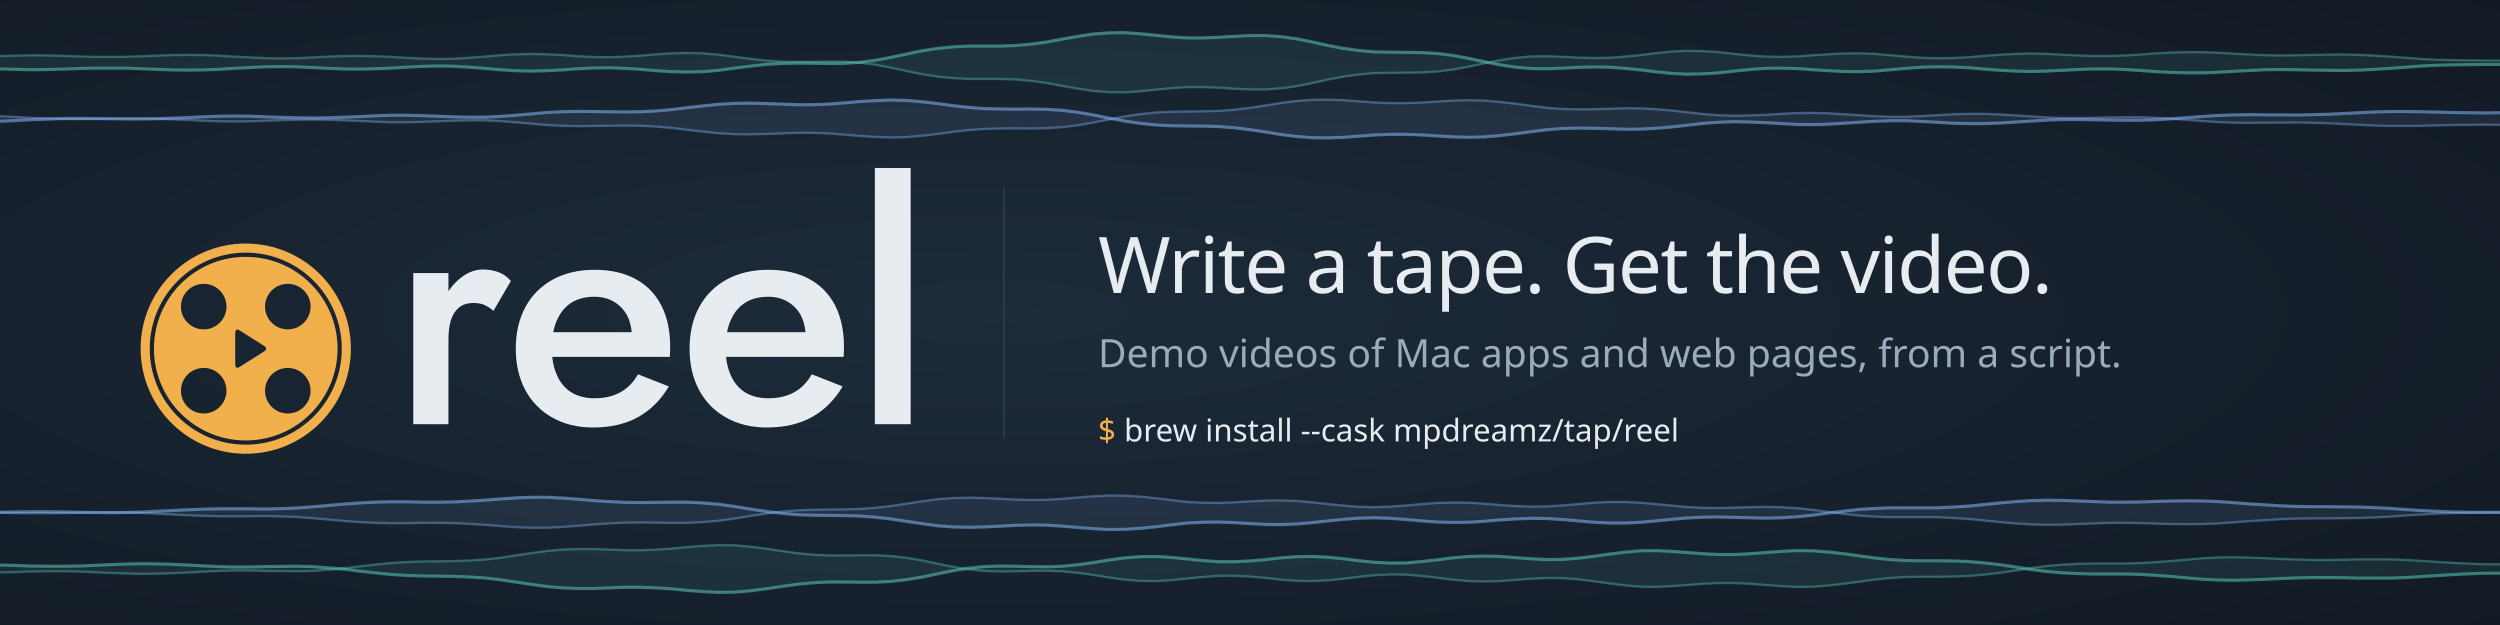
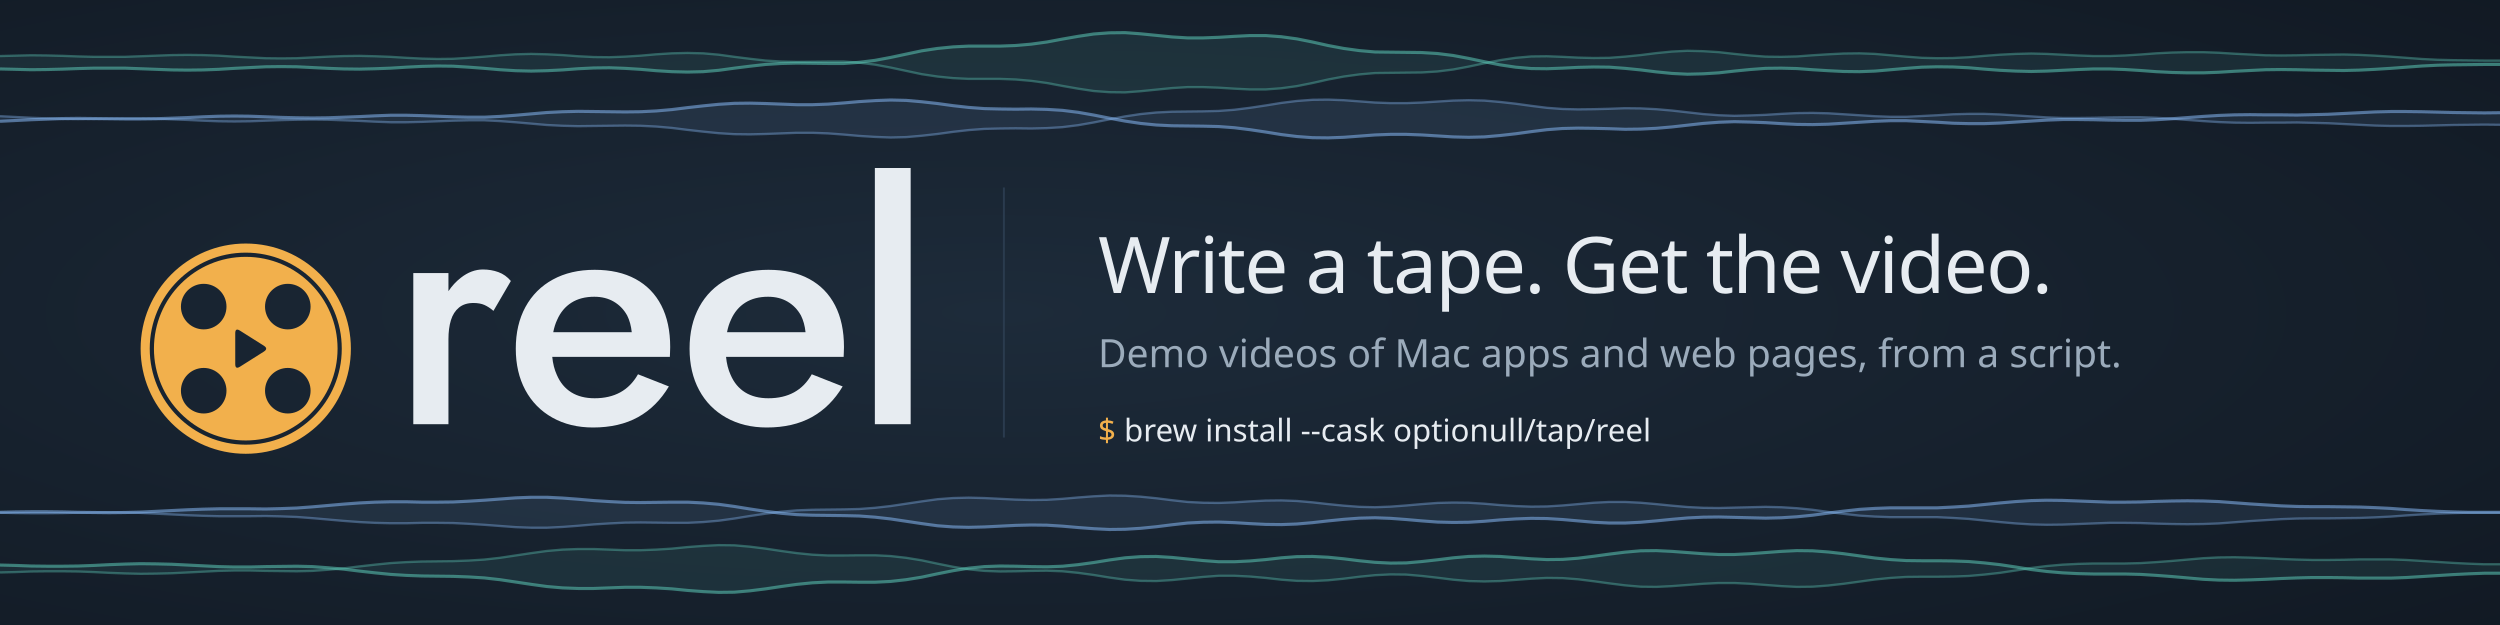
<svg xmlns="http://www.w3.org/2000/svg" viewBox="0 0 1280 320" width="1280" height="320">
  <rect width="1280" height="320" fill="#111923" />
  <radialGradient id="g" cx="0.4" cy="0.5" r="0.8">
    <stop offset="0" stop-color="#1d2b3a" />
    <stop offset="1" stop-color="#111923" />
  </radialGradient>
  <rect width="1280" height="320" fill="url(#g)" />
  <polygon points="0.0,35.3 8.0,35.5 16.0,35.7 24.0,35.6 32.0,35.4 40.0,35.1 48.0,34.9 56.0,34.9 64.0,34.9 72.0,35.2 80.0,35.5 88.0,35.8 96.0,35.9 104.0,35.8 112.0,35.5 120.0,35.0 128.0,34.6 136.0,34.2 144.0,34.1 152.0,34.2 160.0,34.6 168.0,35.0 176.0,35.3 184.0,35.4 192.0,35.2 200.0,34.9 208.0,34.4 216.0,34.0 224.0,33.8 232.0,33.9 240.0,34.4 248.0,35.0 256.0,35.7 264.0,36.2 272.0,36.4 280.0,36.2 288.0,35.8 296.0,35.2 304.0,34.8 312.0,34.7 320.0,35.0 328.0,35.5 336.0,36.2 344.0,36.7 352.0,36.9 360.0,36.7 368.0,36.0 376.0,34.9 384.0,33.9 392.0,33.0 400.0,32.5 408.0,32.3 416.0,32.4 424.0,32.5 432.0,32.5 440.0,31.9 448.0,30.9 456.0,29.4 464.0,27.7 472.0,26.0 480.0,24.8 488.0,24.0 496.0,23.6 504.0,23.6 512.0,23.6 520.0,23.3 528.0,22.6 536.0,21.5 544.0,20.0 552.0,18.6 560.0,17.4 568.0,16.8 576.0,16.7 584.0,17.3 592.0,18.1 600.0,18.9 608.0,19.4 616.0,19.4 624.0,19.1 632.0,18.6 640.0,18.2 648.0,18.2 656.0,18.8 664.0,19.9 672.0,21.5 680.0,23.3 688.0,24.8 696.0,25.9 704.0,26.6 712.0,26.7 720.0,26.8 728.0,26.9 736.0,27.4 744.0,28.4 752.0,29.9 760.0,31.6 768.0,33.2 776.0,34.4 784.0,35.1 792.0,35.2 800.0,34.9 808.0,34.5 816.0,34.3 824.0,34.4 832.0,35.0 840.0,35.8 848.0,36.8 856.0,37.6 864.0,38.0 872.0,37.8 880.0,37.3 888.0,36.4 896.0,35.6 904.0,35.0 912.0,34.9 920.0,35.1 928.0,35.7 936.0,36.2 944.0,36.6 952.0,36.7 960.0,36.4 968.0,35.7 976.0,35.0 984.0,34.4 992.0,34.2 1000.0,34.3 1008.0,34.7 1016.0,35.4 1024.0,36.0 1032.0,36.4 1040.0,36.6 1048.0,36.4 1056.0,36.0 1064.0,35.6 1072.0,35.3 1080.0,35.3 1088.0,35.6 1096.0,36.1 1104.0,36.7 1112.0,37.1 1120.0,37.3 1128.0,37.3 1136.0,37.0 1144.0,36.5 1152.0,36.1 1160.0,35.7 1168.0,35.6 1176.0,35.7 1184.0,35.9 1192.0,36.0 1200.0,36.1 1208.0,35.9 1216.0,35.5 1224.0,35.0 1232.0,34.4 1240.0,33.8 1248.0,33.4 1256.0,33.2 1264.0,33.1 1272.0,33.0 1280.0,33.0 1280.0,31.0 1272.0,31.0 1264.0,30.9 1256.0,30.8 1248.0,30.6 1240.0,30.2 1232.0,29.6 1224.0,29.0 1216.0,28.5 1208.0,28.1 1200.0,27.9 1192.0,28.0 1184.0,28.1 1176.0,28.3 1168.0,28.4 1160.0,28.3 1152.0,27.9 1144.0,27.5 1136.0,27.0 1128.0,26.7 1120.0,26.7 1112.0,26.9 1104.0,27.3 1096.0,27.9 1088.0,28.4 1080.0,28.7 1072.0,28.7 1064.0,28.4 1056.0,28.0 1048.0,27.6 1040.0,27.4 1032.0,27.6 1024.0,28.0 1016.0,28.6 1008.0,29.3 1000.0,29.7 992.0,29.8 984.0,29.6 976.0,29.0 968.0,28.3 960.0,27.6 952.0,27.3 944.0,27.4 936.0,27.8 928.0,28.3 920.0,28.9 912.0,29.1 904.0,29.0 896.0,28.4 888.0,27.6 880.0,26.7 872.0,26.2 864.0,26.0 856.0,26.4 848.0,27.2 840.0,28.2 832.0,29.0 824.0,29.6 816.0,29.7 808.0,29.5 800.0,29.1 792.0,28.8 784.0,28.9 776.0,29.6 768.0,30.8 760.0,32.4 752.0,34.1 744.0,35.6 736.0,36.6 728.0,37.1 720.0,37.2 712.0,37.3 704.0,37.4 696.0,38.1 688.0,39.2 680.0,40.7 672.0,42.5 664.0,44.1 656.0,45.2 648.0,45.8 640.0,45.8 632.0,45.4 624.0,44.9 616.0,44.6 608.0,44.6 600.0,45.1 592.0,45.9 584.0,46.7 576.0,47.3 568.0,47.2 560.0,46.6 552.0,45.4 544.0,44.0 536.0,42.5 528.0,41.4 520.0,40.7 512.0,40.4 504.0,40.4 496.0,40.4 488.0,40.0 480.0,39.2 472.0,38.0 464.0,36.3 456.0,34.6 448.0,33.1 440.0,32.1 432.0,31.5 424.0,31.5 416.0,31.6 408.0,31.7 400.0,31.5 392.0,31.0 384.0,30.1 376.0,29.1 368.0,28.0 360.0,27.3 352.0,27.1 344.0,27.3 336.0,27.8 328.0,28.5 320.0,29.0 312.0,29.3 304.0,29.2 296.0,28.8 288.0,28.2 280.0,27.8 272.0,27.6 264.0,27.8 256.0,28.3 248.0,29.0 240.0,29.6 232.0,30.1 224.0,30.2 216.0,30.0 208.0,29.6 200.0,29.1 192.0,28.8 184.0,28.6 176.0,28.7 168.0,29.0 160.0,29.4 152.0,29.8 144.0,29.9 136.0,29.8 128.0,29.4 120.0,29.0 112.0,28.5 104.0,28.2 96.0,28.1 88.0,28.2 80.0,28.5 72.0,28.8 64.0,29.1 56.0,29.1 48.0,29.1 40.0,28.9 32.0,28.6 24.0,28.4 16.0,28.3 8.0,28.5 0.0,28.7" fill="#5CC8B6" fill-opacity="0.099" />
  <polyline points="0.0,35.3 8.0,35.5 16.0,35.7 24.0,35.6 32.0,35.4 40.0,35.1 48.0,34.9 56.0,34.9 64.0,34.9 72.0,35.2 80.0,35.5 88.0,35.8 96.0,35.9 104.0,35.8 112.0,35.5 120.0,35.0 128.0,34.6 136.0,34.2 144.0,34.1 152.0,34.2 160.0,34.6 168.0,35.0 176.0,35.3 184.0,35.4 192.0,35.2 200.0,34.9 208.0,34.4 216.0,34.0 224.0,33.8 232.0,33.9 240.0,34.4 248.0,35.0 256.0,35.7 264.0,36.2 272.0,36.4 280.0,36.2 288.0,35.8 296.0,35.2 304.0,34.8 312.0,34.7 320.0,35.0 328.0,35.5 336.0,36.2 344.0,36.7 352.0,36.9 360.0,36.7 368.0,36.0 376.0,34.9 384.0,33.9 392.0,33.0 400.0,32.5 408.0,32.3 416.0,32.4 424.0,32.5 432.0,32.5 440.0,31.9 448.0,30.9 456.0,29.4 464.0,27.7 472.0,26.0 480.0,24.8 488.0,24.0 496.0,23.6 504.0,23.6 512.0,23.6 520.0,23.3 528.0,22.6 536.0,21.5 544.0,20.0 552.0,18.6 560.0,17.4 568.0,16.8 576.0,16.7 584.0,17.3 592.0,18.1 600.0,18.9 608.0,19.4 616.0,19.4 624.0,19.1 632.0,18.6 640.0,18.2 648.0,18.2 656.0,18.8 664.0,19.9 672.0,21.5 680.0,23.3 688.0,24.8 696.0,25.9 704.0,26.6 712.0,26.7 720.0,26.8 728.0,26.9 736.0,27.4 744.0,28.4 752.0,29.9 760.0,31.6 768.0,33.2 776.0,34.4 784.0,35.1 792.0,35.2 800.0,34.9 808.0,34.5 816.0,34.3 824.0,34.4 832.0,35.0 840.0,35.8 848.0,36.8 856.0,37.6 864.0,38.0 872.0,37.8 880.0,37.3 888.0,36.4 896.0,35.6 904.0,35.0 912.0,34.9 920.0,35.1 928.0,35.7 936.0,36.2 944.0,36.6 952.0,36.7 960.0,36.4 968.0,35.7 976.0,35.0 984.0,34.4 992.0,34.2 1000.0,34.3 1008.0,34.7 1016.0,35.4 1024.0,36.0 1032.0,36.4 1040.0,36.6 1048.0,36.4 1056.0,36.0 1064.0,35.6 1072.0,35.3 1080.0,35.3 1088.0,35.6 1096.0,36.1 1104.0,36.7 1112.0,37.1 1120.0,37.3 1128.0,37.3 1136.0,37.0 1144.0,36.5 1152.0,36.1 1160.0,35.7 1168.0,35.6 1176.0,35.7 1184.0,35.9 1192.0,36.0 1200.0,36.1 1208.0,35.9 1216.0,35.5 1224.0,35.0 1232.0,34.4 1240.0,33.8 1248.0,33.4 1256.0,33.2 1264.0,33.1 1272.0,33.0 1280.0,33.0" fill="none" stroke="#5CC8B6" stroke-opacity="0.55" stroke-width="1.6" />
  <polyline points="0.0,28.7 8.0,28.5 16.0,28.3 24.0,28.4 32.0,28.6 40.0,28.9 48.0,29.1 56.0,29.1 64.0,29.1 72.0,28.8 80.0,28.5 88.0,28.2 96.0,28.1 104.0,28.2 112.0,28.5 120.0,29.0 128.0,29.4 136.0,29.8 144.0,29.9 152.0,29.8 160.0,29.4 168.0,29.0 176.0,28.7 184.0,28.6 192.0,28.8 200.0,29.1 208.0,29.6 216.0,30.0 224.0,30.2 232.0,30.1 240.0,29.6 248.0,29.0 256.0,28.3 264.0,27.8 272.0,27.6 280.0,27.8 288.0,28.2 296.0,28.8 304.0,29.2 312.0,29.3 320.0,29.0 328.0,28.5 336.0,27.8 344.0,27.3 352.0,27.1 360.0,27.3 368.0,28.0 376.0,29.1 384.0,30.1 392.0,31.0 400.0,31.5 408.0,31.7 416.0,31.6 424.0,31.5 432.0,31.5 440.0,32.1 448.0,33.1 456.0,34.6 464.0,36.3 472.0,38.0 480.0,39.2 488.0,40.0 496.0,40.4 504.0,40.4 512.0,40.4 520.0,40.7 528.0,41.4 536.0,42.5 544.0,44.0 552.0,45.4 560.0,46.6 568.0,47.2 576.0,47.3 584.0,46.7 592.0,45.9 600.0,45.1 608.0,44.6 616.0,44.6 624.0,44.9 632.0,45.4 640.0,45.8 648.0,45.8 656.0,45.2 664.0,44.1 672.0,42.5 680.0,40.7 688.0,39.2 696.0,38.1 704.0,37.4 712.0,37.3 720.0,37.2 728.0,37.1 736.0,36.6 744.0,35.6 752.0,34.1 760.0,32.4 768.0,30.8 776.0,29.6 784.0,28.9 792.0,28.8 800.0,29.1 808.0,29.5 816.0,29.7 824.0,29.6 832.0,29.0 840.0,28.2 848.0,27.2 856.0,26.4 864.0,26.0 872.0,26.2 880.0,26.7 888.0,27.6 896.0,28.4 904.0,29.0 912.0,29.1 920.0,28.9 928.0,28.3 936.0,27.8 944.0,27.4 952.0,27.3 960.0,27.6 968.0,28.3 976.0,29.0 984.0,29.6 992.0,29.8 1000.0,29.7 1008.0,29.3 1016.0,28.6 1024.0,28.0 1032.0,27.6 1040.0,27.4 1048.0,27.6 1056.0,28.0 1064.0,28.4 1072.0,28.7 1080.0,28.7 1088.0,28.4 1096.0,27.9 1104.0,27.3 1112.0,26.9 1120.0,26.7 1128.0,26.7 1136.0,27.0 1144.0,27.5 1152.0,27.9 1160.0,28.3 1168.0,28.4 1176.0,28.3 1184.0,28.1 1192.0,28.0 1200.0,27.9 1208.0,28.1 1216.0,28.5 1224.0,29.0 1232.0,29.6 1240.0,30.2 1248.0,30.6 1256.0,30.8 1264.0,30.9 1272.0,31.0 1280.0,31.0" fill="none" stroke="#5CC8B6" stroke-opacity="0.39" stroke-width="1.2" />
  <polygon points="0.0,62.1 8.0,61.7 16.0,61.3 24.0,61.0 32.0,60.7 40.0,60.6 48.0,60.7 56.0,60.8 64.0,60.9 72.0,60.9 80.0,60.8 88.0,60.5 96.0,60.2 104.0,59.8 112.0,59.5 120.0,59.4 128.0,59.5 136.0,59.8 144.0,60.1 152.0,60.3 160.0,60.4 168.0,60.3 176.0,60.0 184.0,59.7 192.0,59.3 200.0,59.0 208.0,59.0 216.0,59.2 224.0,59.5 232.0,59.8 240.0,60.0 248.0,60.0 256.0,59.6 264.0,59.0 272.0,58.3 280.0,57.6 288.0,57.2 296.0,57.0 304.0,57.1 312.0,57.2 320.0,57.3 328.0,57.2 336.0,56.8 344.0,56.1 352.0,55.1 360.0,54.2 368.0,53.4 376.0,52.9 384.0,52.8 392.0,53.0 400.0,53.3 408.0,53.6 416.0,53.6 424.0,53.3 432.0,52.7 440.0,52.0 448.0,51.5 456.0,51.2 464.0,51.4 472.0,52.1 480.0,53.0 488.0,54.1 496.0,55.0 504.0,55.6 512.0,55.8 520.0,55.9 528.0,55.8 536.0,56.0 544.0,56.5 552.0,57.5 560.0,58.9 568.0,60.5 576.0,62.0 584.0,63.2 592.0,64.0 600.0,64.4 608.0,64.5 616.0,64.6 624.0,64.8 632.0,65.4 640.0,66.4 648.0,67.6 656.0,68.9 664.0,69.9 672.0,70.5 680.0,70.6 688.0,70.3 696.0,69.7 704.0,69.1 712.0,68.8 720.0,68.8 728.0,69.1 736.0,69.6 744.0,70.1 752.0,70.3 760.0,70.1 768.0,69.4 776.0,68.5 784.0,67.4 792.0,66.4 800.0,65.8 808.0,65.6 816.0,65.7 824.0,65.9 832.0,66.2 840.0,66.1 848.0,65.7 856.0,65.0 864.0,64.1 872.0,63.2 880.0,62.6 888.0,62.3 896.0,62.5 904.0,62.8 912.0,63.3 920.0,63.7 928.0,63.8 936.0,63.6 944.0,63.1 952.0,62.6 960.0,62.1 968.0,61.8 976.0,61.8 984.0,62.2 992.0,62.6 1000.0,63.1 1008.0,63.3 1016.0,63.3 1024.0,63.0 1032.0,62.5 1040.0,62.0 1048.0,61.5 1056.0,61.2 1064.0,61.2 1072.0,61.3 1080.0,61.5 1088.0,61.6 1096.0,61.6 1104.0,61.3 1112.0,60.8 1120.0,60.2 1128.0,59.6 1136.0,59.1 1144.0,58.8 1152.0,58.7 1160.0,58.8 1168.0,58.8 1176.0,58.9 1184.0,58.7 1192.0,58.5 1200.0,58.1 1208.0,57.7 1216.0,57.3 1224.0,57.1 1232.0,57.1 1240.0,57.2 1248.0,57.4 1256.0,57.6 1264.0,57.7 1272.0,57.8 1280.0,57.7 1280.0,63.9 1272.0,63.8 1264.0,63.9 1256.0,64.0 1248.0,64.2 1240.0,64.4 1232.0,64.5 1224.0,64.5 1216.0,64.3 1208.0,63.9 1200.0,63.5 1192.0,63.1 1184.0,62.9 1176.0,62.7 1168.0,62.8 1160.0,62.8 1152.0,62.9 1144.0,62.8 1136.0,62.5 1128.0,62.0 1120.0,61.4 1112.0,60.8 1104.0,60.3 1096.0,60.0 1088.0,60.0 1080.0,60.1 1072.0,60.3 1064.0,60.4 1056.0,60.4 1048.0,60.1 1040.0,59.6 1032.0,59.1 1024.0,58.6 1016.0,58.3 1008.0,58.3 1000.0,58.5 992.0,59.0 984.0,59.4 976.0,59.8 968.0,59.8 960.0,59.5 952.0,59.0 944.0,58.5 936.0,58.0 928.0,57.8 920.0,57.9 912.0,58.3 904.0,58.8 896.0,59.1 888.0,59.3 880.0,59.0 872.0,58.4 864.0,57.5 856.0,56.6 848.0,55.9 840.0,55.5 832.0,55.4 824.0,55.7 816.0,55.9 808.0,56.0 800.0,55.8 792.0,55.2 784.0,54.2 776.0,53.1 768.0,52.2 760.0,51.5 752.0,51.3 744.0,51.5 736.0,52.0 728.0,52.5 720.0,52.8 712.0,52.8 704.0,52.5 696.0,51.9 688.0,51.3 680.0,51.0 672.0,51.1 664.0,51.7 656.0,52.7 648.0,54.0 640.0,55.2 632.0,56.2 624.0,56.8 616.0,57.0 608.0,57.1 600.0,57.2 592.0,57.6 584.0,58.4 576.0,59.6 568.0,61.1 560.0,62.7 552.0,64.1 544.0,65.1 536.0,65.6 528.0,65.8 520.0,65.7 512.0,65.8 504.0,66.0 496.0,66.6 488.0,67.5 480.0,68.6 472.0,69.5 464.0,70.2 456.0,70.4 448.0,70.1 440.0,69.6 432.0,68.9 424.0,68.3 416.0,68.0 408.0,68.0 400.0,68.3 392.0,68.6 384.0,68.8 376.0,68.7 368.0,68.2 360.0,67.4 352.0,66.5 344.0,65.5 336.0,64.8 328.0,64.4 320.0,64.3 312.0,64.4 304.0,64.5 296.0,64.6 288.0,64.4 280.0,64.0 272.0,63.3 264.0,62.6 256.0,62.0 248.0,61.6 240.0,61.6 232.0,61.8 224.0,62.1 216.0,62.4 208.0,62.6 200.0,62.6 192.0,62.3 184.0,61.9 176.0,61.6 168.0,61.3 160.0,61.2 152.0,61.3 144.0,61.5 136.0,61.8 128.0,62.1 120.0,62.2 112.0,62.1 104.0,61.8 96.0,61.4 88.0,61.1 80.0,60.8 72.0,60.7 64.0,60.7 56.0,60.8 48.0,60.9 40.0,61.0 32.0,60.9 24.0,60.6 16.0,60.3 8.0,59.9 0.0,59.5" fill="#86B6F2" fill-opacity="0.099" />
  <polyline points="0.0,62.1 8.0,61.7 16.0,61.3 24.0,61.0 32.0,60.7 40.0,60.6 48.0,60.7 56.0,60.8 64.0,60.9 72.0,60.9 80.0,60.8 88.0,60.5 96.0,60.2 104.0,59.8 112.0,59.5 120.0,59.4 128.0,59.5 136.0,59.8 144.0,60.1 152.0,60.3 160.0,60.4 168.0,60.3 176.0,60.0 184.0,59.7 192.0,59.3 200.0,59.0 208.0,59.0 216.0,59.2 224.0,59.5 232.0,59.8 240.0,60.0 248.0,60.0 256.0,59.6 264.0,59.0 272.0,58.3 280.0,57.6 288.0,57.2 296.0,57.0 304.0,57.1 312.0,57.2 320.0,57.3 328.0,57.2 336.0,56.8 344.0,56.1 352.0,55.1 360.0,54.2 368.0,53.4 376.0,52.9 384.0,52.8 392.0,53.0 400.0,53.3 408.0,53.6 416.0,53.6 424.0,53.3 432.0,52.7 440.0,52.0 448.0,51.5 456.0,51.2 464.0,51.4 472.0,52.1 480.0,53.0 488.0,54.1 496.0,55.0 504.0,55.6 512.0,55.8 520.0,55.9 528.0,55.8 536.0,56.0 544.0,56.5 552.0,57.5 560.0,58.9 568.0,60.5 576.0,62.0 584.0,63.2 592.0,64.0 600.0,64.4 608.0,64.5 616.0,64.6 624.0,64.8 632.0,65.4 640.0,66.4 648.0,67.6 656.0,68.9 664.0,69.9 672.0,70.5 680.0,70.6 688.0,70.3 696.0,69.7 704.0,69.1 712.0,68.8 720.0,68.8 728.0,69.1 736.0,69.6 744.0,70.1 752.0,70.3 760.0,70.1 768.0,69.4 776.0,68.5 784.0,67.4 792.0,66.4 800.0,65.8 808.0,65.6 816.0,65.7 824.0,65.9 832.0,66.2 840.0,66.1 848.0,65.7 856.0,65.0 864.0,64.1 872.0,63.2 880.0,62.6 888.0,62.3 896.0,62.5 904.0,62.8 912.0,63.3 920.0,63.7 928.0,63.8 936.0,63.6 944.0,63.1 952.0,62.6 960.0,62.1 968.0,61.8 976.0,61.8 984.0,62.2 992.0,62.6 1000.0,63.1 1008.0,63.3 1016.0,63.3 1024.0,63.0 1032.0,62.5 1040.0,62.0 1048.0,61.5 1056.0,61.2 1064.0,61.2 1072.0,61.3 1080.0,61.5 1088.0,61.6 1096.0,61.6 1104.0,61.3 1112.0,60.8 1120.0,60.2 1128.0,59.6 1136.0,59.1 1144.0,58.8 1152.0,58.7 1160.0,58.8 1168.0,58.8 1176.0,58.9 1184.0,58.7 1192.0,58.5 1200.0,58.1 1208.0,57.7 1216.0,57.3 1224.0,57.1 1232.0,57.1 1240.0,57.2 1248.0,57.4 1256.0,57.6 1264.0,57.7 1272.0,57.8 1280.0,57.7" fill="none" stroke="#86B6F2" stroke-opacity="0.55" stroke-width="1.6" />
  <polyline points="0.0,59.5 8.0,59.9 16.0,60.3 24.0,60.6 32.0,60.9 40.0,61.0 48.0,60.9 56.0,60.8 64.0,60.7 72.0,60.7 80.0,60.8 88.0,61.1 96.0,61.4 104.0,61.8 112.0,62.1 120.0,62.2 128.0,62.1 136.0,61.8 144.0,61.5 152.0,61.3 160.0,61.2 168.0,61.3 176.0,61.6 184.0,61.9 192.0,62.3 200.0,62.6 208.0,62.6 216.0,62.4 224.0,62.1 232.0,61.8 240.0,61.6 248.0,61.6 256.0,62.0 264.0,62.6 272.0,63.3 280.0,64.0 288.0,64.4 296.0,64.6 304.0,64.5 312.0,64.4 320.0,64.3 328.0,64.4 336.0,64.8 344.0,65.5 352.0,66.5 360.0,67.4 368.0,68.2 376.0,68.7 384.0,68.8 392.0,68.6 400.0,68.3 408.0,68.0 416.0,68.0 424.0,68.3 432.0,68.9 440.0,69.6 448.0,70.1 456.0,70.4 464.0,70.2 472.0,69.5 480.0,68.6 488.0,67.5 496.0,66.6 504.0,66.0 512.0,65.8 520.0,65.7 528.0,65.8 536.0,65.6 544.0,65.1 552.0,64.1 560.0,62.7 568.0,61.1 576.0,59.6 584.0,58.4 592.0,57.6 600.0,57.2 608.0,57.1 616.0,57.0 624.0,56.8 632.0,56.2 640.0,55.2 648.0,54.0 656.0,52.7 664.0,51.7 672.0,51.1 680.0,51.0 688.0,51.3 696.0,51.9 704.0,52.5 712.0,52.8 720.0,52.8 728.0,52.5 736.0,52.0 744.0,51.5 752.0,51.3 760.0,51.5 768.0,52.2 776.0,53.1 784.0,54.2 792.0,55.2 800.0,55.8 808.0,56.0 816.0,55.9 824.0,55.7 832.0,55.4 840.0,55.5 848.0,55.9 856.0,56.6 864.0,57.5 872.0,58.4 880.0,59.0 888.0,59.3 896.0,59.1 904.0,58.8 912.0,58.3 920.0,57.9 928.0,57.8 936.0,58.0 944.0,58.5 952.0,59.0 960.0,59.5 968.0,59.8 976.0,59.8 984.0,59.4 992.0,59.0 1000.0,58.5 1008.0,58.3 1016.0,58.3 1024.0,58.6 1032.0,59.1 1040.0,59.6 1048.0,60.1 1056.0,60.4 1064.0,60.4 1072.0,60.3 1080.0,60.1 1088.0,60.0 1096.0,60.0 1104.0,60.3 1112.0,60.8 1120.0,61.4 1128.0,62.0 1136.0,62.5 1144.0,62.8 1152.0,62.9 1160.0,62.8 1168.0,62.8 1176.0,62.7 1184.0,62.9 1192.0,63.1 1200.0,63.5 1208.0,63.9 1216.0,64.3 1224.0,64.5 1232.0,64.5 1240.0,64.4 1248.0,64.2 1256.0,64.0 1264.0,63.9 1272.0,63.8 1280.0,63.9" fill="none" stroke="#86B6F2" stroke-opacity="0.39" stroke-width="1.2" />
  <polygon points="0.0,262.3 8.0,262.1 16.0,262.0 24.0,262.0 32.0,262.1 40.0,262.3 48.0,262.4 56.0,262.5 64.0,262.4 72.0,262.2 80.0,261.8 88.0,261.4 96.0,261.0 104.0,260.7 112.0,260.5 120.0,260.5 128.0,260.5 136.0,260.6 144.0,260.4 152.0,260.1 160.0,259.5 168.0,258.8 176.0,258.1 184.0,257.5 192.0,257.1 200.0,256.9 208.0,256.9 216.0,257.1 224.0,257.1 232.0,257.0 240.0,256.6 248.0,256.1 256.0,255.5 264.0,254.9 272.0,254.6 280.0,254.6 288.0,255.0 296.0,255.6 304.0,256.3 312.0,256.8 320.0,257.2 328.0,257.3 336.0,257.2 344.0,257.1 352.0,257.1 360.0,257.5 368.0,258.2 376.0,259.3 384.0,260.6 392.0,261.8 400.0,262.8 408.0,263.5 416.0,263.8 424.0,263.9 432.0,264.0 440.0,264.2 448.0,264.8 456.0,265.7 464.0,266.9 472.0,268.1 480.0,269.2 488.0,269.8 496.0,270.0 504.0,269.8 512.0,269.4 520.0,269.0 528.0,268.8 536.0,268.9 544.0,269.4 552.0,270.1 560.0,270.7 568.0,271.1 576.0,271.0 584.0,270.5 592.0,269.7 600.0,268.7 608.0,267.8 616.0,267.4 624.0,267.3 632.0,267.6 640.0,268.1 648.0,268.5 656.0,268.6 664.0,268.3 672.0,267.6 680.0,266.7 688.0,265.9 696.0,265.3 704.0,265.1 712.0,265.4 720.0,266.0 728.0,266.7 736.0,267.3 744.0,267.5 752.0,267.4 760.0,266.9 768.0,266.2 776.0,265.7 784.0,265.4 792.0,265.5 800.0,266.0 808.0,266.7 816.0,267.4 824.0,267.8 832.0,267.8 840.0,267.4 848.0,266.7 856.0,265.9 864.0,265.2 872.0,264.8 880.0,264.7 888.0,264.9 896.0,265.1 904.0,265.3 912.0,265.1 920.0,264.6 928.0,263.8 936.0,262.7 944.0,261.7 952.0,260.8 960.0,260.3 968.0,260.0 976.0,260.0 984.0,260.0 992.0,260.0 1000.0,259.6 1008.0,259.1 1016.0,258.3 1024.0,257.5 1032.0,256.8 1040.0,256.3 1048.0,256.1 1056.0,256.2 1064.0,256.5 1072.0,256.8 1080.0,257.1 1088.0,257.1 1096.0,257.0 1104.0,256.7 1112.0,256.5 1120.0,256.4 1128.0,256.5 1136.0,256.8 1144.0,257.4 1152.0,258.0 1160.0,258.5 1168.0,259.0 1176.0,259.3 1184.0,259.4 1192.0,259.4 1200.0,259.5 1208.0,259.6 1216.0,259.9 1224.0,260.3 1232.0,260.9 1240.0,261.4 1248.0,261.8 1256.0,262.1 1264.0,262.3 1272.0,262.3 1280.0,262.3 1280.0,262.5 1272.0,262.5 1264.0,262.5 1256.0,262.7 1248.0,263.0 1240.0,263.4 1232.0,263.9 1224.0,264.5 1216.0,264.9 1208.0,265.2 1200.0,265.3 1192.0,265.4 1184.0,265.4 1176.0,265.5 1168.0,265.8 1160.0,266.3 1152.0,266.8 1144.0,267.4 1136.0,268.0 1128.0,268.3 1120.0,268.4 1112.0,268.3 1104.0,268.1 1096.0,267.8 1088.0,267.7 1080.0,267.7 1072.0,268.0 1064.0,268.3 1056.0,268.6 1048.0,268.7 1040.0,268.5 1032.0,268.0 1024.0,267.3 1016.0,266.5 1008.0,265.7 1000.0,265.2 992.0,264.8 984.0,264.8 976.0,264.8 968.0,264.8 960.0,264.5 952.0,264.0 944.0,263.1 936.0,262.1 928.0,261.0 920.0,260.2 912.0,259.7 904.0,259.5 896.0,259.7 888.0,259.9 880.0,260.1 872.0,260.0 864.0,259.6 856.0,258.9 848.0,258.1 840.0,257.4 832.0,257.0 824.0,257.0 816.0,257.4 808.0,258.1 800.0,258.8 792.0,259.3 784.0,259.4 776.0,259.1 768.0,258.6 760.0,257.9 752.0,257.4 744.0,257.3 736.0,257.5 728.0,258.1 720.0,258.8 712.0,259.4 704.0,259.7 696.0,259.5 688.0,258.9 680.0,258.1 672.0,257.2 664.0,256.5 656.0,256.2 648.0,256.3 640.0,256.7 632.0,257.2 624.0,257.5 616.0,257.4 608.0,257.0 600.0,256.1 592.0,255.1 584.0,254.3 576.0,253.8 568.0,253.7 560.0,254.1 552.0,254.7 544.0,255.4 536.0,255.9 528.0,256.0 520.0,255.8 512.0,255.4 504.0,255.0 496.0,254.8 488.0,255.0 480.0,255.6 472.0,256.7 464.0,257.9 456.0,259.1 448.0,260.0 440.0,260.6 432.0,260.8 424.0,260.9 416.0,261.0 408.0,261.3 400.0,262.0 392.0,263.0 384.0,264.2 376.0,265.5 368.0,266.6 360.0,267.3 352.0,267.7 344.0,267.7 336.0,267.6 328.0,267.5 320.0,267.6 312.0,268.0 304.0,268.5 296.0,269.2 288.0,269.8 280.0,270.2 272.0,270.2 264.0,269.9 256.0,269.3 248.0,268.7 240.0,268.2 232.0,267.8 224.0,267.7 216.0,267.7 208.0,267.9 200.0,267.9 192.0,267.7 184.0,267.3 176.0,266.7 168.0,266.0 160.0,265.3 152.0,264.7 144.0,264.4 136.0,264.2 128.0,264.3 120.0,264.3 112.0,264.3 104.0,264.1 96.0,263.8 88.0,263.4 80.0,263.0 72.0,262.6 64.0,262.4 56.0,262.3 48.0,262.4 40.0,262.5 32.0,262.7 24.0,262.8 16.0,262.8 8.0,262.7 0.0,262.5" fill="#86B6F2" fill-opacity="0.099" />
  <polyline points="0.0,262.3 8.0,262.1 16.0,262.0 24.0,262.0 32.0,262.1 40.0,262.3 48.0,262.4 56.0,262.5 64.0,262.4 72.0,262.2 80.0,261.8 88.0,261.4 96.0,261.0 104.0,260.7 112.0,260.5 120.0,260.5 128.0,260.5 136.0,260.6 144.0,260.4 152.0,260.1 160.0,259.5 168.0,258.8 176.0,258.1 184.0,257.5 192.0,257.1 200.0,256.9 208.0,256.9 216.0,257.1 224.0,257.1 232.0,257.0 240.0,256.6 248.0,256.1 256.0,255.5 264.0,254.9 272.0,254.6 280.0,254.6 288.0,255.0 296.0,255.6 304.0,256.3 312.0,256.8 320.0,257.2 328.0,257.3 336.0,257.2 344.0,257.1 352.0,257.1 360.0,257.5 368.0,258.2 376.0,259.3 384.0,260.6 392.0,261.8 400.0,262.8 408.0,263.5 416.0,263.8 424.0,263.9 432.0,264.0 440.0,264.2 448.0,264.8 456.0,265.7 464.0,266.9 472.0,268.1 480.0,269.2 488.0,269.8 496.0,270.0 504.0,269.8 512.0,269.4 520.0,269.0 528.0,268.8 536.0,268.9 544.0,269.4 552.0,270.1 560.0,270.7 568.0,271.1 576.0,271.0 584.0,270.5 592.0,269.7 600.0,268.7 608.0,267.8 616.0,267.4 624.0,267.3 632.0,267.6 640.0,268.1 648.0,268.5 656.0,268.6 664.0,268.3 672.0,267.6 680.0,266.7 688.0,265.9 696.0,265.3 704.0,265.1 712.0,265.4 720.0,266.0 728.0,266.7 736.0,267.3 744.0,267.5 752.0,267.4 760.0,266.9 768.0,266.2 776.0,265.7 784.0,265.4 792.0,265.5 800.0,266.0 808.0,266.7 816.0,267.4 824.0,267.8 832.0,267.8 840.0,267.4 848.0,266.7 856.0,265.9 864.0,265.2 872.0,264.8 880.0,264.7 888.0,264.9 896.0,265.1 904.0,265.3 912.0,265.1 920.0,264.6 928.0,263.8 936.0,262.7 944.0,261.7 952.0,260.8 960.0,260.3 968.0,260.0 976.0,260.0 984.0,260.0 992.0,260.0 1000.0,259.6 1008.0,259.1 1016.0,258.3 1024.0,257.5 1032.0,256.8 1040.0,256.3 1048.0,256.1 1056.0,256.2 1064.0,256.5 1072.0,256.8 1080.0,257.1 1088.0,257.1 1096.0,257.0 1104.0,256.7 1112.0,256.5 1120.0,256.4 1128.0,256.5 1136.0,256.8 1144.0,257.4 1152.0,258.0 1160.0,258.5 1168.0,259.0 1176.0,259.3 1184.0,259.4 1192.0,259.4 1200.0,259.5 1208.0,259.6 1216.0,259.9 1224.0,260.3 1232.0,260.9 1240.0,261.4 1248.0,261.8 1256.0,262.1 1264.0,262.3 1272.0,262.3 1280.0,262.3" fill="none" stroke="#86B6F2" stroke-opacity="0.55" stroke-width="1.6" />
  <polyline points="0.0,262.5 8.0,262.7 16.0,262.8 24.0,262.8 32.0,262.7 40.0,262.5 48.0,262.4 56.0,262.3 64.0,262.4 72.0,262.6 80.0,263.0 88.0,263.4 96.0,263.8 104.0,264.1 112.0,264.3 120.0,264.3 128.0,264.3 136.0,264.2 144.0,264.4 152.0,264.7 160.0,265.3 168.0,266.0 176.0,266.7 184.0,267.3 192.0,267.7 200.0,267.9 208.0,267.9 216.0,267.7 224.0,267.7 232.0,267.8 240.0,268.2 248.0,268.7 256.0,269.3 264.0,269.9 272.0,270.2 280.0,270.2 288.0,269.8 296.0,269.2 304.0,268.5 312.0,268.0 320.0,267.6 328.0,267.5 336.0,267.6 344.0,267.7 352.0,267.7 360.0,267.3 368.0,266.6 376.0,265.5 384.0,264.2 392.0,263.0 400.0,262.0 408.0,261.3 416.0,261.0 424.0,260.9 432.0,260.8 440.0,260.6 448.0,260.0 456.0,259.1 464.0,257.9 472.0,256.7 480.0,255.6 488.0,255.0 496.0,254.8 504.0,255.0 512.0,255.4 520.0,255.8 528.0,256.0 536.0,255.9 544.0,255.4 552.0,254.7 560.0,254.1 568.0,253.7 576.0,253.8 584.0,254.3 592.0,255.1 600.0,256.1 608.0,257.0 616.0,257.4 624.0,257.5 632.0,257.2 640.0,256.7 648.0,256.3 656.0,256.2 664.0,256.5 672.0,257.2 680.0,258.1 688.0,258.9 696.0,259.5 704.0,259.7 712.0,259.4 720.0,258.8 728.0,258.1 736.0,257.5 744.0,257.3 752.0,257.4 760.0,257.9 768.0,258.6 776.0,259.1 784.0,259.4 792.0,259.3 800.0,258.8 808.0,258.1 816.0,257.4 824.0,257.0 832.0,257.0 840.0,257.4 848.0,258.1 856.0,258.9 864.0,259.6 872.0,260.0 880.0,260.1 888.0,259.9 896.0,259.7 904.0,259.5 912.0,259.7 920.0,260.2 928.0,261.0 936.0,262.1 944.0,263.1 952.0,264.0 960.0,264.5 968.0,264.8 976.0,264.8 984.0,264.8 992.0,264.8 1000.0,265.2 1008.0,265.7 1016.0,266.5 1024.0,267.3 1032.0,268.0 1040.0,268.5 1048.0,268.7 1056.0,268.6 1064.0,268.3 1072.0,268.0 1080.0,267.7 1088.0,267.7 1096.0,267.8 1104.0,268.1 1112.0,268.3 1120.0,268.4 1128.0,268.3 1136.0,268.0 1144.0,267.4 1152.0,266.8 1160.0,266.3 1168.0,265.8 1176.0,265.5 1184.0,265.4 1192.0,265.4 1200.0,265.3 1208.0,265.2 1216.0,264.9 1224.0,264.5 1232.0,263.9 1240.0,263.4 1248.0,263.0 1256.0,262.7 1264.0,262.5 1272.0,262.5 1280.0,262.5" fill="none" stroke="#86B6F2" stroke-opacity="0.39" stroke-width="1.2" />
  <polygon points="0.0,289.3 8.0,289.5 16.0,289.8 24.0,289.9 32.0,289.9 40.0,289.8 48.0,289.5 56.0,289.1 64.0,288.8 72.0,288.6 80.0,288.7 88.0,288.9 96.0,289.3 104.0,289.7 112.0,290.1 120.0,290.3 128.0,290.3 136.0,290.1 144.0,290.0 152.0,289.9 160.0,290.1 168.0,290.7 176.0,291.4 184.0,292.4 192.0,293.3 200.0,294.1 208.0,294.6 216.0,294.9 224.0,295.0 232.0,295.1 240.0,295.4 248.0,295.9 256.0,296.8 264.0,298.0 272.0,299.2 280.0,300.3 288.0,301.0 296.0,301.3 304.0,301.3 312.0,301.0 320.0,300.7 328.0,300.7 336.0,301.0 344.0,301.5 352.0,302.3 360.0,302.9 368.0,303.3 376.0,303.2 384.0,302.5 392.0,301.5 400.0,300.3 408.0,299.2 416.0,298.4 424.0,298.0 432.0,298.0 440.0,298.1 448.0,298.1 456.0,297.7 464.0,296.8 472.0,295.5 480.0,293.8 488.0,292.2 496.0,290.9 504.0,290.1 512.0,289.8 520.0,289.9 528.0,290.1 536.0,290.2 544.0,289.9 552.0,289.1 560.0,288.0 568.0,286.7 576.0,285.6 584.0,285.0 592.0,284.9 600.0,285.4 608.0,286.2 616.0,287.0 624.0,287.6 632.0,287.6 640.0,287.2 648.0,286.5 656.0,285.6 664.0,285.0 672.0,284.9 680.0,285.3 688.0,286.1 696.0,287.1 704.0,287.9 712.0,288.3 720.0,288.2 728.0,287.5 736.0,286.6 744.0,285.6 752.0,284.9 760.0,284.7 768.0,284.9 776.0,285.5 784.0,286.1 792.0,286.5 800.0,286.4 808.0,285.8 816.0,284.8 824.0,283.7 832.0,282.7 840.0,282.0 848.0,281.9 856.0,282.3 864.0,282.9 872.0,283.5 880.0,283.9 888.0,283.9 896.0,283.5 904.0,282.9 912.0,282.3 920.0,281.9 928.0,282.0 936.0,282.6 944.0,283.5 952.0,284.6 960.0,285.7 968.0,286.5 976.0,287.0 984.0,287.1 992.0,287.1 1000.0,287.2 1008.0,287.5 1016.0,288.2 1024.0,289.1 1032.0,290.3 1040.0,291.6 1048.0,292.6 1056.0,293.3 1064.0,293.7 1072.0,293.9 1080.0,293.9 1088.0,293.9 1096.0,294.1 1104.0,294.6 1112.0,295.2 1120.0,295.9 1128.0,296.6 1136.0,297.0 1144.0,297.1 1152.0,296.9 1160.0,296.6 1168.0,296.2 1176.0,295.9 1184.0,295.7 1192.0,295.7 1200.0,295.8 1208.0,296.0 1216.0,296.0 1224.0,296.0 1232.0,295.7 1240.0,295.2 1248.0,294.7 1256.0,294.2 1264.0,293.8 1272.0,293.5 1280.0,293.5 1280.0,288.9 1272.0,288.9 1264.0,288.6 1256.0,288.2 1248.0,287.7 1240.0,287.2 1232.0,286.7 1224.0,286.4 1216.0,286.4 1208.0,286.4 1200.0,286.6 1192.0,286.7 1184.0,286.7 1176.0,286.5 1168.0,286.2 1160.0,285.8 1152.0,285.5 1144.0,285.3 1136.0,285.4 1128.0,285.8 1120.0,286.5 1112.0,287.2 1104.0,287.8 1096.0,288.3 1088.0,288.5 1080.0,288.5 1072.0,288.5 1064.0,288.7 1056.0,289.1 1048.0,289.8 1040.0,290.8 1032.0,292.1 1024.0,293.3 1016.0,294.2 1008.0,294.9 1000.0,295.2 992.0,295.3 984.0,295.3 976.0,295.4 968.0,295.9 960.0,296.7 952.0,297.8 944.0,298.9 936.0,299.8 928.0,300.4 920.0,300.5 912.0,300.1 904.0,299.5 896.0,298.9 888.0,298.5 880.0,298.5 872.0,298.9 864.0,299.5 856.0,300.1 848.0,300.5 840.0,300.4 832.0,299.7 824.0,298.7 816.0,297.6 808.0,296.6 800.0,296.0 792.0,295.9 784.0,296.3 776.0,296.9 768.0,297.5 760.0,297.7 752.0,297.5 744.0,296.8 736.0,295.8 728.0,294.9 720.0,294.2 712.0,294.1 704.0,294.5 696.0,295.3 688.0,296.3 680.0,297.1 672.0,297.5 664.0,297.4 656.0,296.8 648.0,295.9 640.0,295.2 632.0,294.8 624.0,294.8 616.0,295.4 608.0,296.2 600.0,297.0 592.0,297.5 584.0,297.4 576.0,296.8 568.0,295.7 560.0,294.4 552.0,293.3 544.0,292.5 536.0,292.2 528.0,292.3 520.0,292.5 512.0,292.6 504.0,292.3 496.0,291.5 488.0,290.2 480.0,288.6 472.0,286.9 464.0,285.6 456.0,284.7 448.0,284.3 440.0,284.3 432.0,284.4 424.0,284.4 416.0,284.0 408.0,283.2 400.0,282.1 392.0,280.9 384.0,279.9 376.0,279.2 368.0,279.1 360.0,279.5 352.0,280.1 344.0,280.9 336.0,281.4 328.0,281.7 320.0,281.7 312.0,281.4 304.0,281.1 296.0,281.1 288.0,281.4 280.0,282.1 272.0,283.2 264.0,284.4 256.0,285.6 248.0,286.5 240.0,287.0 232.0,287.3 224.0,287.4 216.0,287.5 208.0,287.8 200.0,288.3 192.0,289.1 184.0,290.0 176.0,291.0 168.0,291.7 160.0,292.3 152.0,292.5 144.0,292.4 136.0,292.3 128.0,292.1 120.0,292.1 112.0,292.3 104.0,292.7 96.0,293.1 88.0,293.5 80.0,293.7 72.0,293.8 64.0,293.6 56.0,293.3 48.0,292.9 40.0,292.6 32.0,292.5 24.0,292.5 16.0,292.6 8.0,292.9 0.0,293.1" fill="#5CC8B6" fill-opacity="0.099" />
  <polyline points="0.0,289.3 8.0,289.5 16.0,289.8 24.0,289.9 32.0,289.9 40.0,289.8 48.0,289.5 56.0,289.1 64.0,288.8 72.0,288.6 80.0,288.7 88.0,288.9 96.0,289.3 104.0,289.7 112.0,290.1 120.0,290.3 128.0,290.3 136.0,290.1 144.0,290.0 152.0,289.9 160.0,290.1 168.0,290.7 176.0,291.4 184.0,292.4 192.0,293.3 200.0,294.1 208.0,294.6 216.0,294.9 224.0,295.0 232.0,295.1 240.0,295.4 248.0,295.9 256.0,296.8 264.0,298.0 272.0,299.2 280.0,300.3 288.0,301.0 296.0,301.3 304.0,301.3 312.0,301.0 320.0,300.7 328.0,300.7 336.0,301.0 344.0,301.5 352.0,302.3 360.0,302.9 368.0,303.3 376.0,303.2 384.0,302.5 392.0,301.5 400.0,300.3 408.0,299.2 416.0,298.4 424.0,298.0 432.0,298.0 440.0,298.1 448.0,298.1 456.0,297.7 464.0,296.8 472.0,295.5 480.0,293.8 488.0,292.2 496.0,290.9 504.0,290.1 512.0,289.8 520.0,289.9 528.0,290.1 536.0,290.2 544.0,289.9 552.0,289.1 560.0,288.0 568.0,286.7 576.0,285.6 584.0,285.0 592.0,284.9 600.0,285.4 608.0,286.2 616.0,287.0 624.0,287.6 632.0,287.6 640.0,287.2 648.0,286.5 656.0,285.6 664.0,285.0 672.0,284.9 680.0,285.3 688.0,286.1 696.0,287.1 704.0,287.9 712.0,288.3 720.0,288.2 728.0,287.5 736.0,286.6 744.0,285.6 752.0,284.9 760.0,284.7 768.0,284.9 776.0,285.5 784.0,286.1 792.0,286.5 800.0,286.4 808.0,285.8 816.0,284.8 824.0,283.7 832.0,282.7 840.0,282.0 848.0,281.9 856.0,282.3 864.0,282.9 872.0,283.5 880.0,283.9 888.0,283.9 896.0,283.5 904.0,282.9 912.0,282.3 920.0,281.9 928.0,282.0 936.0,282.6 944.0,283.5 952.0,284.6 960.0,285.7 968.0,286.5 976.0,287.0 984.0,287.1 992.0,287.1 1000.0,287.2 1008.0,287.5 1016.0,288.2 1024.0,289.1 1032.0,290.3 1040.0,291.6 1048.0,292.6 1056.0,293.3 1064.0,293.7 1072.0,293.9 1080.0,293.9 1088.0,293.9 1096.0,294.1 1104.0,294.6 1112.0,295.2 1120.0,295.9 1128.0,296.6 1136.0,297.0 1144.0,297.1 1152.0,296.9 1160.0,296.6 1168.0,296.2 1176.0,295.9 1184.0,295.7 1192.0,295.7 1200.0,295.8 1208.0,296.0 1216.0,296.0 1224.0,296.0 1232.0,295.7 1240.0,295.2 1248.0,294.7 1256.0,294.2 1264.0,293.8 1272.0,293.5 1280.0,293.5" fill="none" stroke="#5CC8B6" stroke-opacity="0.55" stroke-width="1.6" />
  <polyline points="0.0,293.1 8.0,292.9 16.0,292.6 24.0,292.5 32.0,292.5 40.0,292.6 48.0,292.9 56.0,293.3 64.0,293.6 72.0,293.8 80.0,293.7 88.0,293.5 96.0,293.1 104.0,292.7 112.0,292.3 120.0,292.1 128.0,292.1 136.0,292.3 144.0,292.4 152.0,292.5 160.0,292.3 168.0,291.7 176.0,291.0 184.0,290.0 192.0,289.1 200.0,288.3 208.0,287.8 216.0,287.5 224.0,287.4 232.0,287.3 240.0,287.0 248.0,286.5 256.0,285.6 264.0,284.4 272.0,283.2 280.0,282.1 288.0,281.4 296.0,281.1 304.0,281.1 312.0,281.4 320.0,281.7 328.0,281.7 336.0,281.4 344.0,280.9 352.0,280.1 360.0,279.5 368.0,279.1 376.0,279.2 384.0,279.9 392.0,280.9 400.0,282.1 408.0,283.2 416.0,284.0 424.0,284.4 432.0,284.4 440.0,284.3 448.0,284.3 456.0,284.7 464.0,285.6 472.0,286.9 480.0,288.6 488.0,290.2 496.0,291.5 504.0,292.3 512.0,292.6 520.0,292.5 528.0,292.3 536.0,292.2 544.0,292.5 552.0,293.3 560.0,294.4 568.0,295.7 576.0,296.8 584.0,297.4 592.0,297.5 600.0,297.0 608.0,296.2 616.0,295.4 624.0,294.8 632.0,294.8 640.0,295.2 648.0,295.9 656.0,296.8 664.0,297.4 672.0,297.5 680.0,297.1 688.0,296.3 696.0,295.3 704.0,294.5 712.0,294.1 720.0,294.2 728.0,294.9 736.0,295.8 744.0,296.8 752.0,297.5 760.0,297.7 768.0,297.5 776.0,296.9 784.0,296.3 792.0,295.9 800.0,296.0 808.0,296.6 816.0,297.6 824.0,298.7 832.0,299.7 840.0,300.4 848.0,300.5 856.0,300.1 864.0,299.5 872.0,298.9 880.0,298.5 888.0,298.5 896.0,298.9 904.0,299.5 912.0,300.1 920.0,300.5 928.0,300.4 936.0,299.8 944.0,298.9 952.0,297.8 960.0,296.7 968.0,295.9 976.0,295.4 984.0,295.3 992.0,295.3 1000.0,295.2 1008.0,294.9 1016.0,294.2 1024.0,293.3 1032.0,292.1 1040.0,290.8 1048.0,289.8 1056.0,289.1 1064.0,288.7 1072.0,288.5 1080.0,288.5 1088.0,288.5 1096.0,288.3 1104.0,287.8 1112.0,287.2 1120.0,286.5 1128.0,285.8 1136.0,285.4 1144.0,285.3 1152.0,285.5 1160.0,285.8 1168.0,286.2 1176.0,286.5 1184.0,286.7 1192.0,286.7 1200.0,286.6 1208.0,286.4 1216.0,286.4 1224.0,286.4 1232.0,286.7 1240.0,287.2 1248.0,287.7 1256.0,288.2 1264.0,288.6 1272.0,288.9 1280.0,288.9" fill="none" stroke="#5CC8B6" stroke-opacity="0.39" stroke-width="1.2" />
  <g transform="translate(72.00 86.00) scale(0.1682)">
    <g transform="translate(-21.33 208.67) scale(10.667)">
      <path fill="#F2B04C" fill-rule="evenodd" d="M2 32a30 30 0 1 0 60 0a30 30 0 1 0 -60 0ZM4.6 32a27.4 27.4 0 1 0 54.8 0a27.4 27.4 0 1 0 -54.8 0ZM5.8 32a26.2 26.2 0 1 0 52.4 0a26.2 26.2 0 1 0 -52.4 0ZM13.5 20a6.5 6.5 0 1 0 13.0 0a6.5 6.5 0 1 0 -13.0 0ZM37.5 20a6.5 6.5 0 1 0 13.0 0a6.5 6.5 0 1 0 -13.0 0ZM13.5 44a6.5 6.5 0 1 0 13.0 0a6.5 6.5 0 1 0 -13.0 0ZM37.5 44a6.5 6.5 0 1 0 13.0 0a6.5 6.5 0 1 0 -13.0 0ZM29 27.6Q29 26 30.35 26.86L37.15 31.15Q38.5 32 37.15 32.85L30.35 37.15Q29 38 29 36.4Z" />
    </g>
    <g transform="translate(761 780)">
      <path fill="#E7ECF1" d="M176 -460H69V0H176V-259Q176 -292 183.5 -316.5Q191 -341 208 -355Q225 -369 252 -369Q272 -369 285.5 -363Q299 -357 313 -345L366 -436Q350 -455 328 -463Q306 -471 281 -471Q246 -471 214 -446Q192 -429 176 -405ZM616 10Q696 10 753 -21.5Q810 -53 847 -115L753 -152Q732 -115 699 -97Q666 -79 621 -79Q579 -79 550 -97Q521 -115 506 -150Q495 -174 492 -205H850Q850 -209 850.5 -218Q851 -227 851 -235Q851 -309 824 -361.5Q797 -414 745.5 -442Q694 -470 621 -470Q548 -470 494 -440.5Q440 -411 410.5 -357Q381 -303 381 -230Q381 -158 410 -104Q439 -50 492.5 -20Q546 10 616 10ZM495 -280Q499 -301 507 -318Q522 -352 550.5 -370Q579 -388 620 -388Q654 -388 679.5 -373Q705 -358 720 -331Q731 -309 734 -280ZM1145 10Q1225 10 1282 -21.5Q1339 -53 1376 -115L1282 -152Q1261 -115 1228 -97Q1195 -79 1150 -79Q1108 -79 1079 -97Q1050 -115 1035 -150Q1024 -174 1021 -205H1379Q1379 -209 1379.5 -218Q1380 -227 1380 -235Q1380 -309 1353 -361.5Q1326 -414 1274.5 -442Q1223 -470 1150 -470Q1077 -470 1023 -440.5Q969 -411 939.5 -357Q910 -303 910 -230Q910 -158 939 -104Q968 -50 1021.5 -20Q1075 10 1145 10ZM1024 -280Q1028 -301 1036 -318Q1051 -352 1079.5 -370Q1108 -388 1149 -388Q1183 -388 1208.5 -373Q1234 -358 1249 -331Q1260 -309 1263 -280ZM1474 -780V0H1583V-780Z" />
    </g>
  </g>
  <path d="M514 96V224" stroke="#2a3b4e" />
  <text x="562.2" y="150.0" font-family="Jost" font-weight="500" font-size="40.0" fill="#E7ECF1" text-anchor="start" letter-spacing="-0.8">Write a tape. Get the video.</text>
  <text x="562.2" y="188.0" font-family="Instrument Sans" font-weight="400" font-size="20.0" fill="#9BABBB" text-anchor="start" letter-spacing="0">Demo videos of Mac apps and web pages, from a script.</text>
  <text x="562.2" y="226.0" font-family="JetBrains Mono" font-weight="400" font-size="16.0" fill="#E7ECF1" text-anchor="start" letter-spacing="0">
-     <tspan fill="#F2B04C">$</tspan> brew install --cask mpdreamz/tap/reel</text>
+     <tspan fill="#F2B04C">$</tspan> brew install --cask optionull/tap/reel</text>
</svg>
